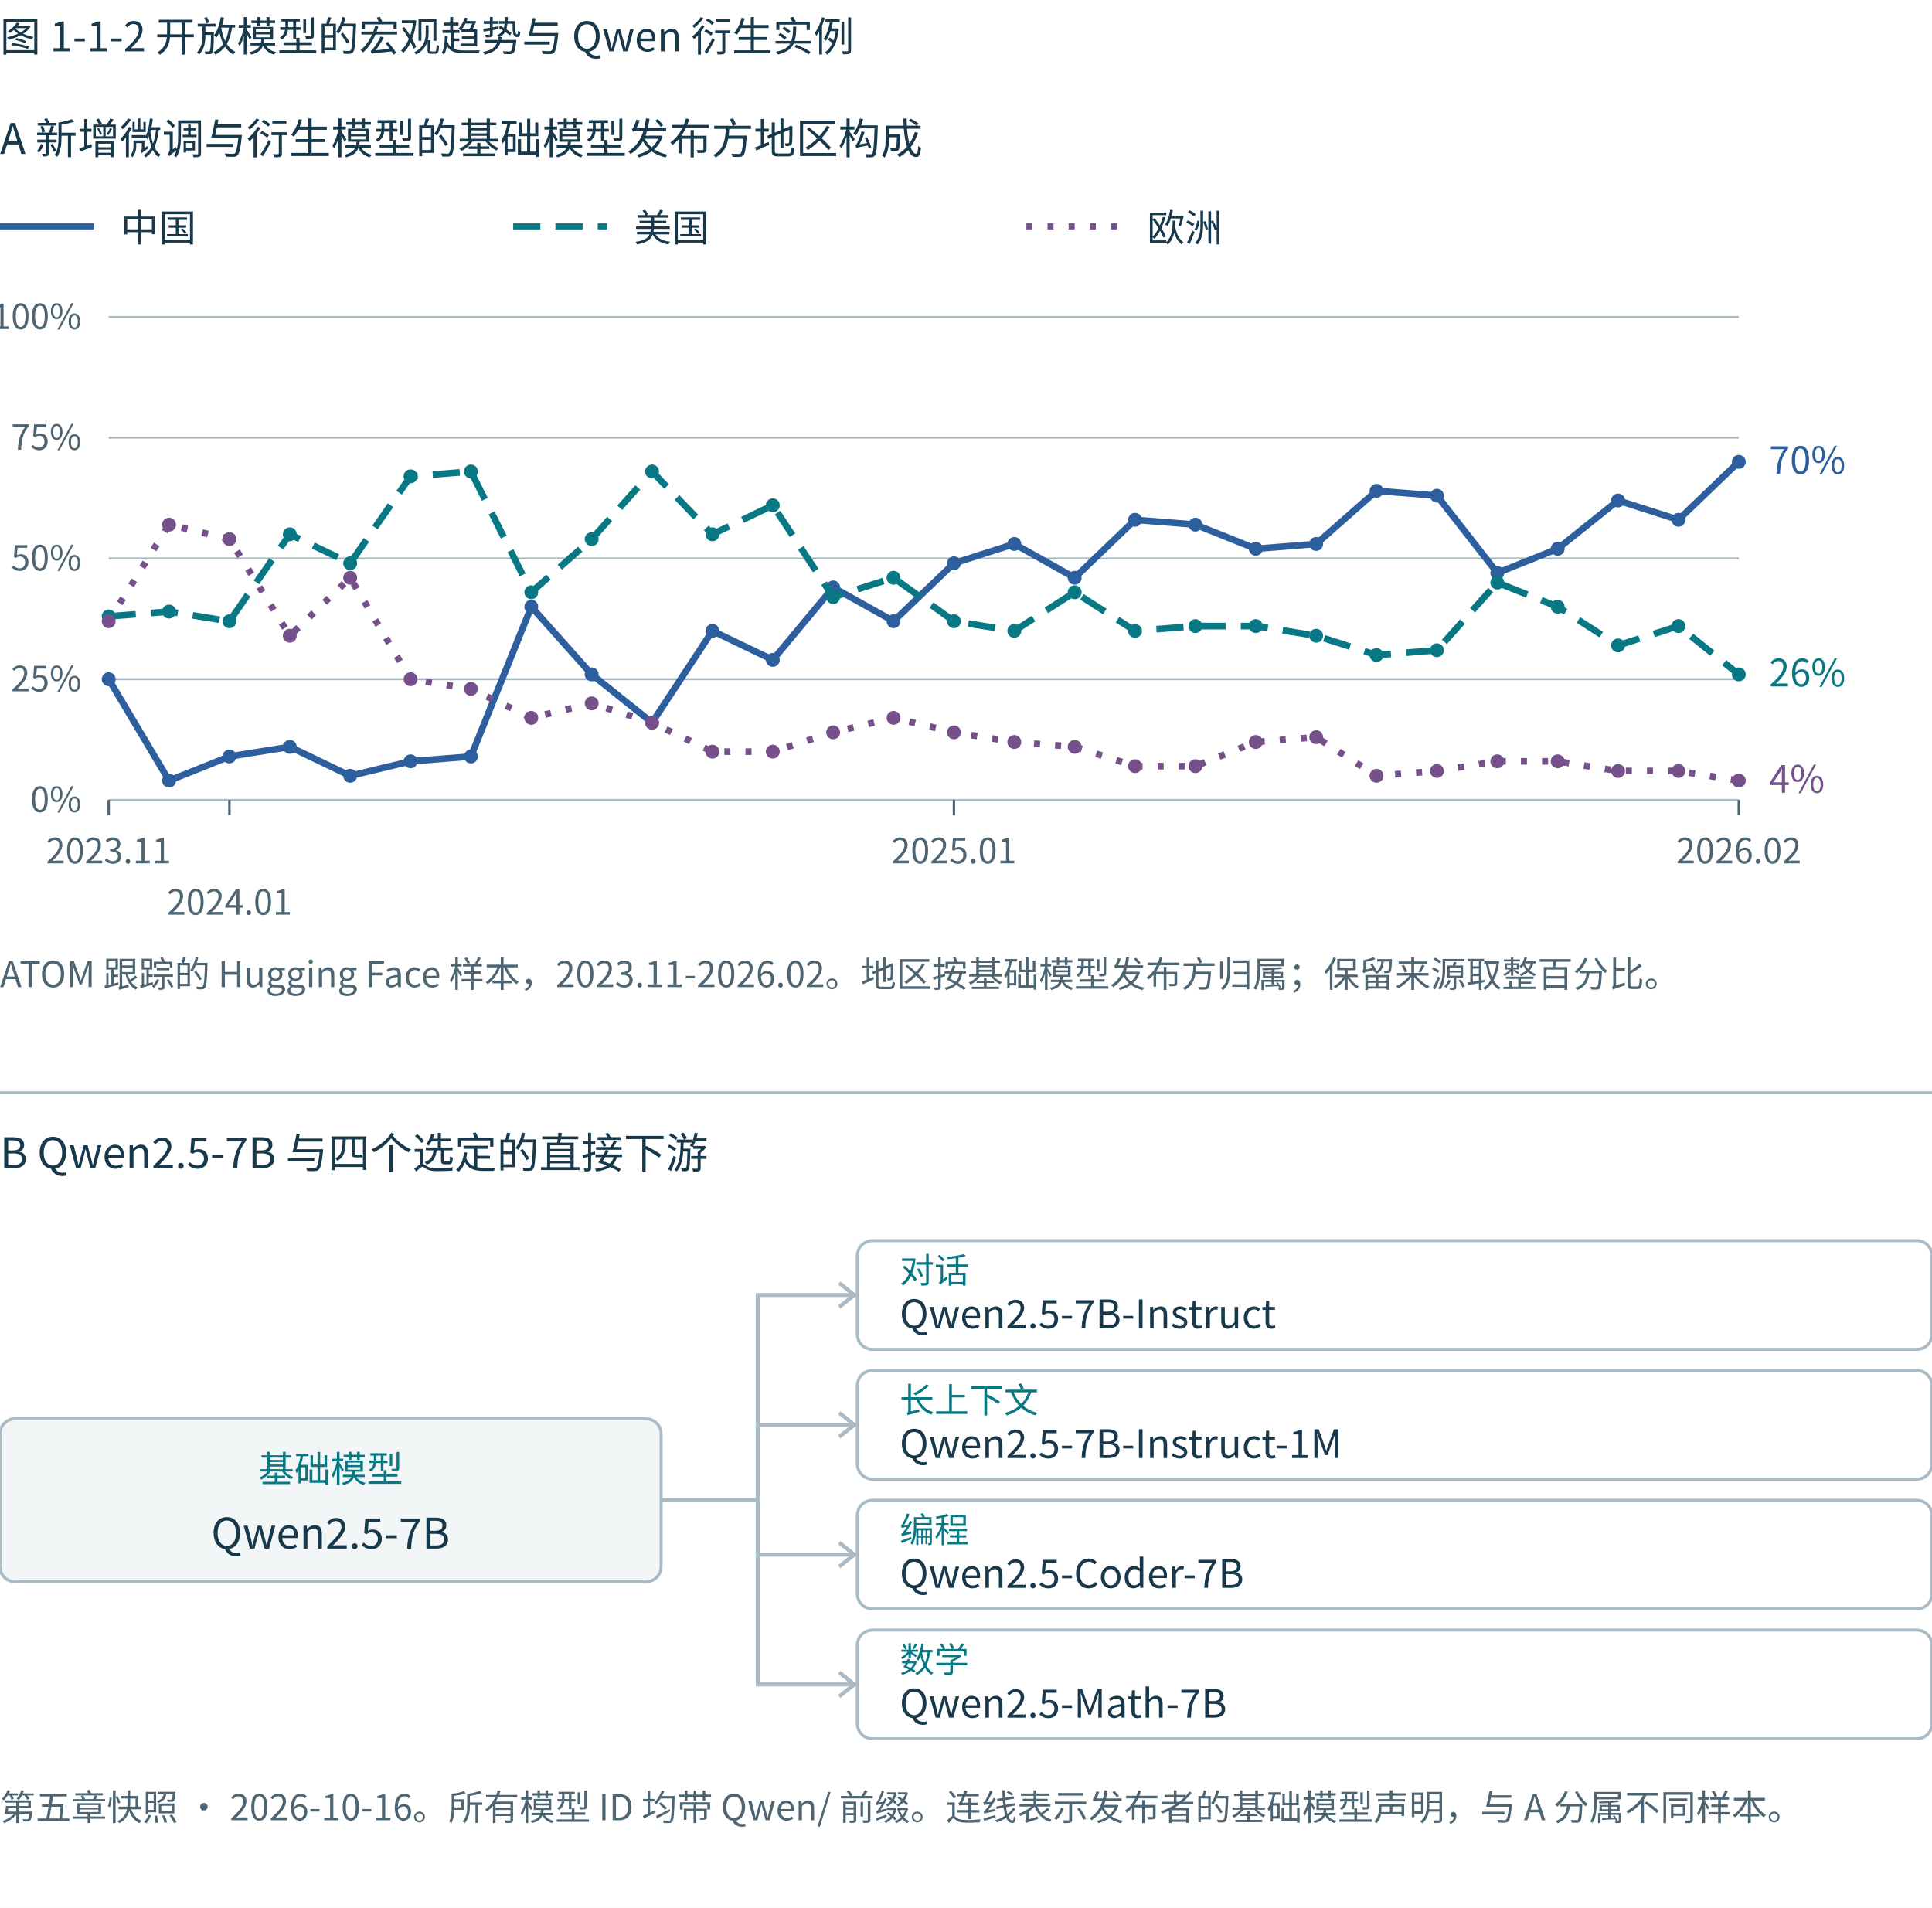
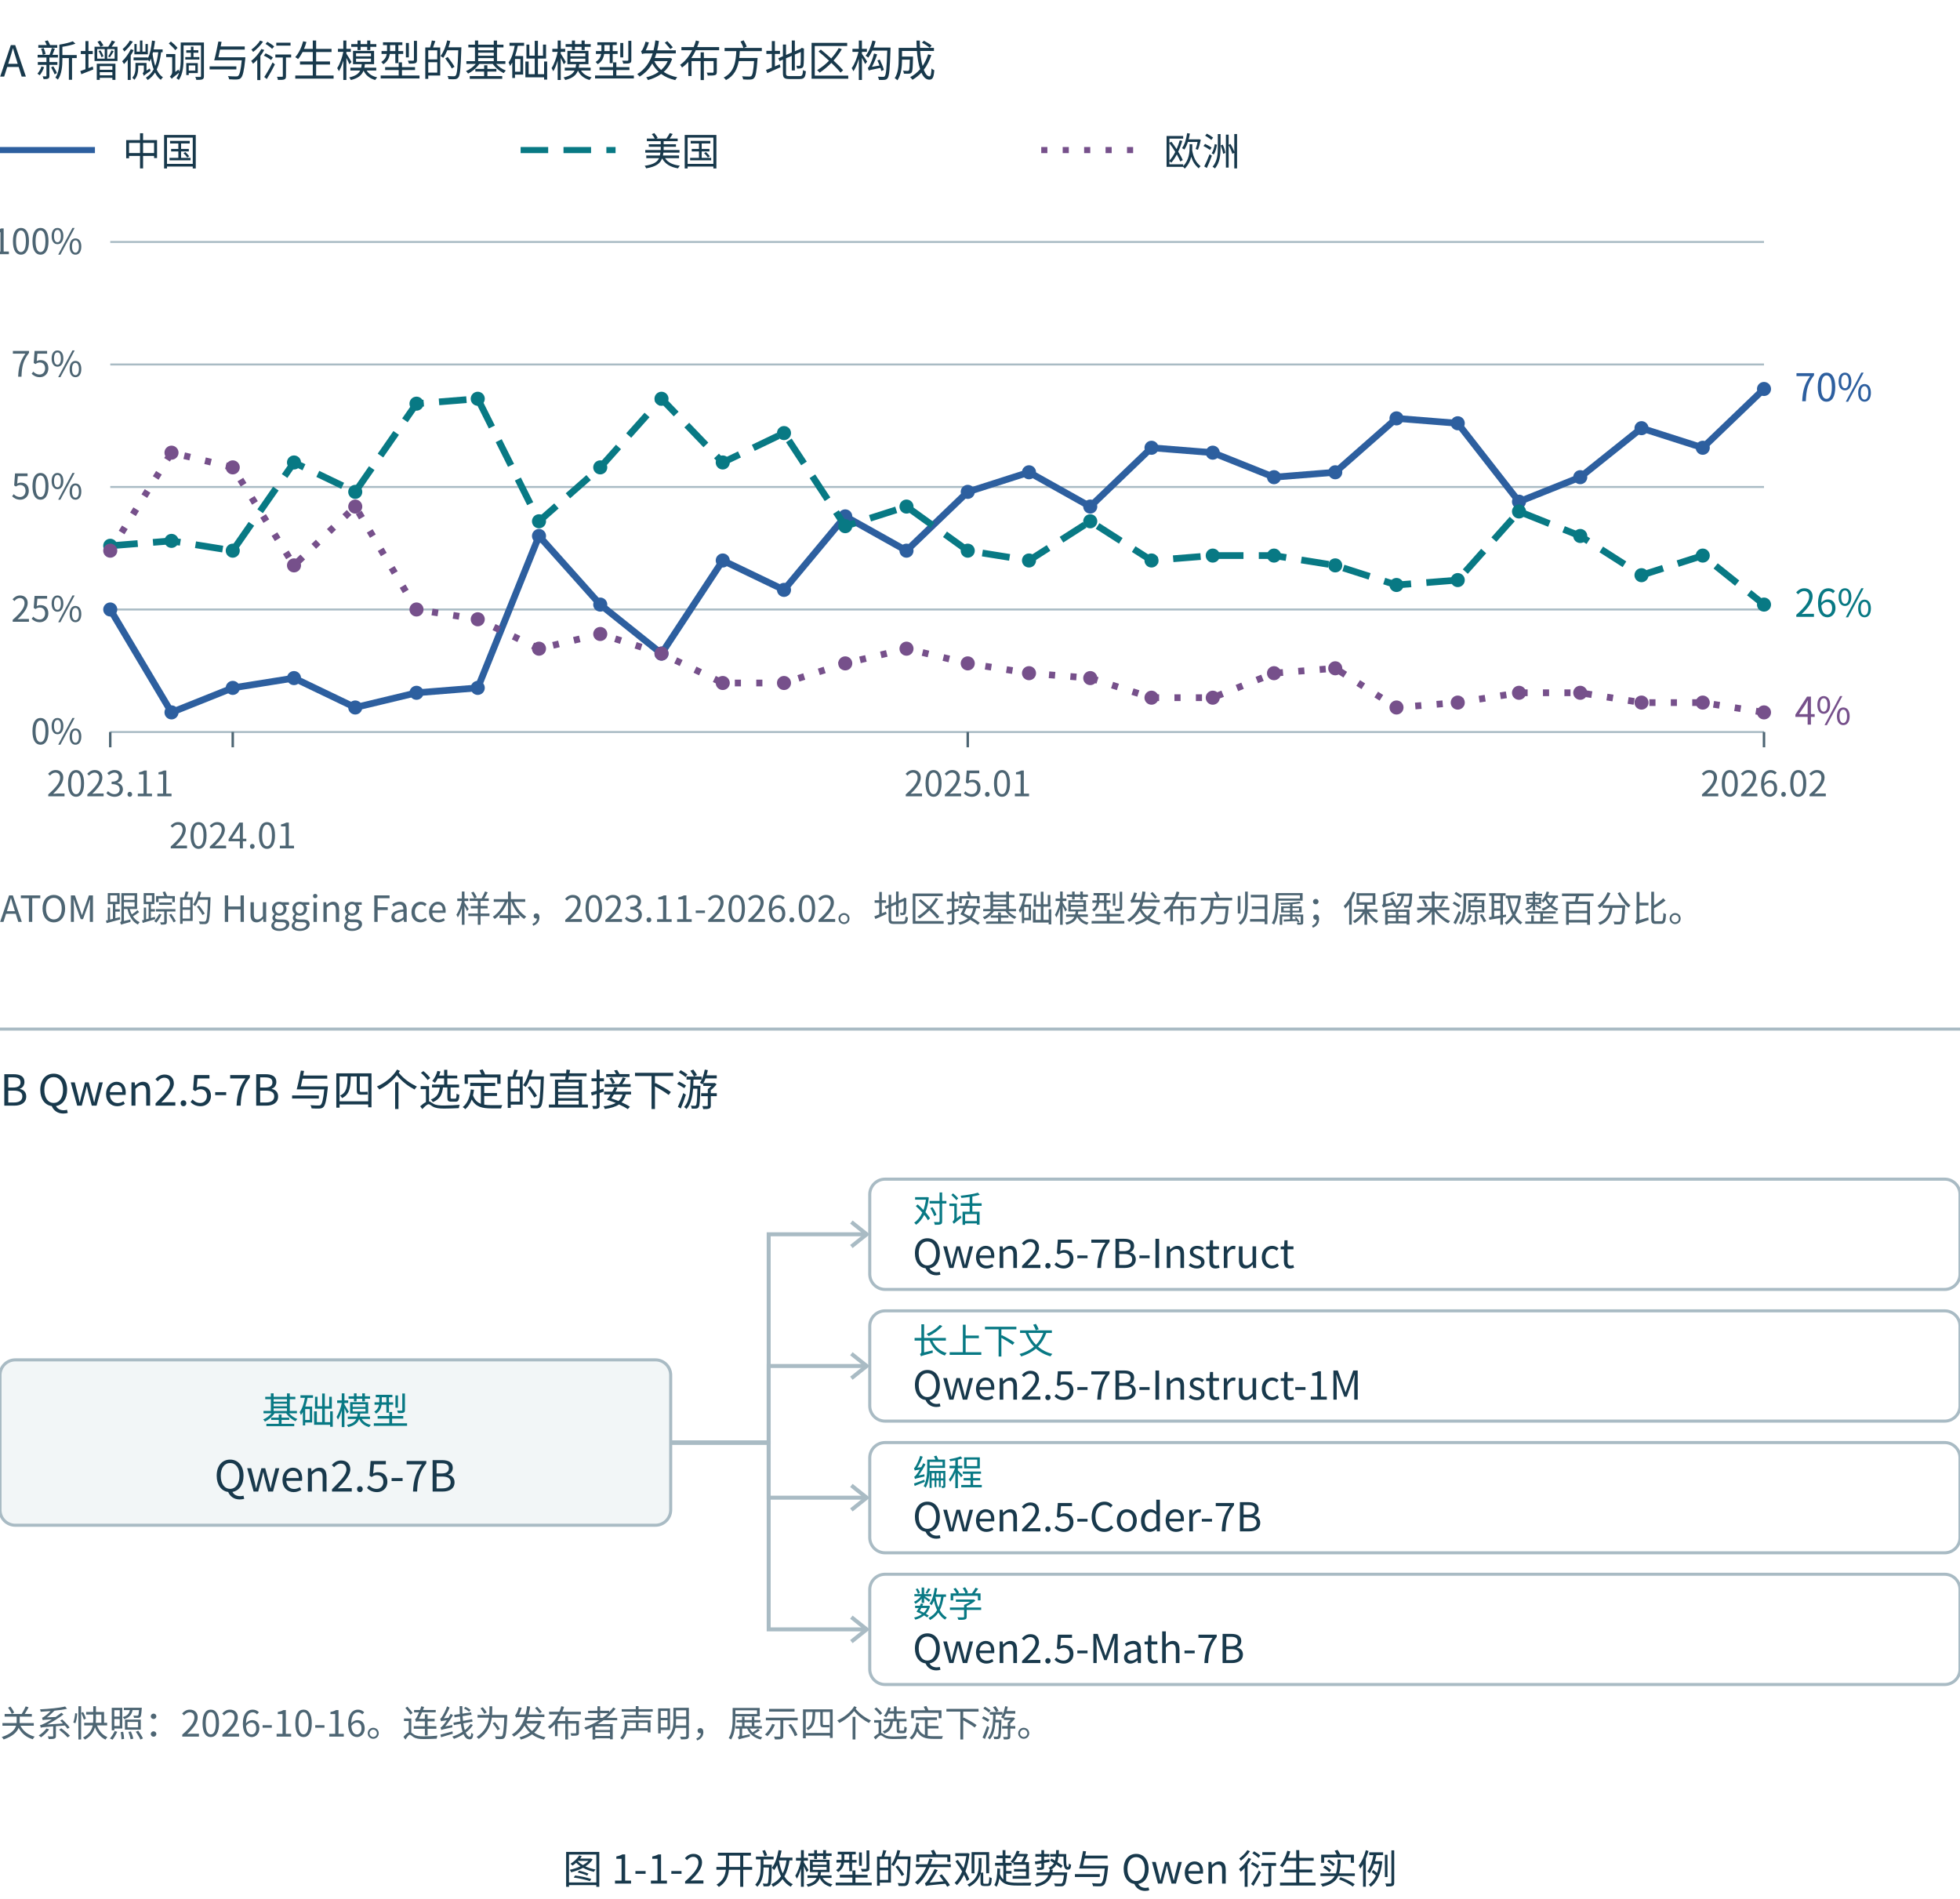
- <svg xmlns="http://www.w3.org/2000/svg" width="640" height="632" viewBox="0 0 640 632" role="img">
-   <rect width="640" height="632" fill="white" />
+ <svg xmlns="http://www.w3.org/2000/svg" width="640" height="620" viewBox="0 0 640 620" role="img">
+   <rect width="640" height="620" fill="white" />
  <g font-family="Noto Sans CJK SC,Noto Sans SC,sans-serif">
-     <text x="0" y="17" font-size="13.5" fill="#18394c" text-anchor="start">图 1-1-2  开放模型的宏观趋势与 Qwen 衍生实例</text>
-     <text x="0" y="51" font-size="14" fill="#18394c" text-anchor="start">A  新增微调与衍生模型的基础模型发布方地区构成</text>
-     <path d="M0 75 L31 75" fill="none" stroke="#2d5f9f" stroke-width="2" />
-     <text x="40" y="80" font-size="12.5" fill="#18394c" text-anchor="start">中国</text>
-     <path d="M170 75 L201 75" fill="none" stroke="#087984" stroke-width="2" stroke-dasharray="9,5" />
-     <text x="210" y="80" font-size="12.5" fill="#18394c" text-anchor="start">美国</text>
-     <path d="M340 75 L371 75" fill="none" stroke="#76508b" stroke-width="2" stroke-dasharray="2,5" />
-     <text x="380" y="80" font-size="12.5" fill="#18394c" text-anchor="start">欧洲</text>
-     <path d="M36 265.0 L576 265.0" fill="none" stroke="#a9bbc4" stroke-width="0.65" />
-     <text x="27" y="269.0" font-size="11.5" fill="#4d6573" text-anchor="end">0%</text>
-     <path d="M36 225.0 L576 225.0" fill="none" stroke="#a9bbc4" stroke-width="0.65" />
-     <text x="27" y="229.0" font-size="11.5" fill="#4d6573" text-anchor="end">25%</text>
-     <path d="M36 185.0 L576 185.0" fill="none" stroke="#a9bbc4" stroke-width="0.65" />
-     <text x="27" y="189.0" font-size="11.5" fill="#4d6573" text-anchor="end">50%</text>
-     <path d="M36 145.0 L576 145.0" fill="none" stroke="#a9bbc4" stroke-width="0.65" />
-     <text x="27" y="149.0" font-size="11.5" fill="#4d6573" text-anchor="end">75%</text>
-     <path d="M36 105.0 L576 105.0" fill="none" stroke="#a9bbc4" stroke-width="0.65" />
-     <text x="27" y="109.0" font-size="11.5" fill="#4d6573" text-anchor="end">100%</text>
-     <path d="M36.0 225.0 L56.0 258.6 L76.0 250.6 L96.0 247.4 L116.0 257.0 L136.0 252.2 L156.0 250.6 L176.0 201.0 L196.0 223.4 L216.0 239.4 L236.0 209.0 L256.0 218.6 L276.0 194.6 L296.0 205.8 L316.0 186.6 L336.0 180.2 L356.0 191.4 L376.0 172.2 L396.0 173.8 L416.0 181.8 L436.0 180.2 L456.0 162.6 L476.0 164.2 L496.0 189.8 L516.0 181.8 L536.0 165.8 L556.0 172.2 L576.0 153.0" fill="none" stroke="#2d5f9f" stroke-width="2.2" />
-     <circle cx="36.0" cy="225.0" r="2.3" fill="#2d5f9f" />
-     <circle cx="56.0" cy="258.6" r="2.3" fill="#2d5f9f" />
-     <circle cx="76.0" cy="250.6" r="2.3" fill="#2d5f9f" />
-     <circle cx="96.0" cy="247.4" r="2.3" fill="#2d5f9f" />
-     <circle cx="116.0" cy="257.0" r="2.3" fill="#2d5f9f" />
-     <circle cx="136.0" cy="252.2" r="2.3" fill="#2d5f9f" />
-     <circle cx="156.0" cy="250.6" r="2.3" fill="#2d5f9f" />
-     <circle cx="176.0" cy="201.0" r="2.3" fill="#2d5f9f" />
-     <circle cx="196.0" cy="223.4" r="2.3" fill="#2d5f9f" />
-     <circle cx="216.0" cy="239.4" r="2.3" fill="#2d5f9f" />
-     <circle cx="236.0" cy="209.0" r="2.3" fill="#2d5f9f" />
-     <circle cx="256.0" cy="218.6" r="2.3" fill="#2d5f9f" />
-     <circle cx="276.0" cy="194.6" r="2.3" fill="#2d5f9f" />
-     <circle cx="296.0" cy="205.8" r="2.3" fill="#2d5f9f" />
-     <circle cx="316.0" cy="186.6" r="2.3" fill="#2d5f9f" />
-     <circle cx="336.0" cy="180.2" r="2.3" fill="#2d5f9f" />
-     <circle cx="356.0" cy="191.4" r="2.3" fill="#2d5f9f" />
-     <circle cx="376.0" cy="172.2" r="2.3" fill="#2d5f9f" />
-     <circle cx="396.0" cy="173.8" r="2.3" fill="#2d5f9f" />
-     <circle cx="416.0" cy="181.8" r="2.3" fill="#2d5f9f" />
-     <circle cx="436.0" cy="180.2" r="2.3" fill="#2d5f9f" />
-     <circle cx="456.0" cy="162.6" r="2.3" fill="#2d5f9f" />
-     <circle cx="476.0" cy="164.2" r="2.3" fill="#2d5f9f" />
-     <circle cx="496.0" cy="189.8" r="2.3" fill="#2d5f9f" />
-     <circle cx="516.0" cy="181.8" r="2.3" fill="#2d5f9f" />
-     <circle cx="536.0" cy="165.8" r="2.3" fill="#2d5f9f" />
-     <circle cx="556.0" cy="172.2" r="2.3" fill="#2d5f9f" />
-     <circle cx="576.0" cy="153.0" r="2.3" fill="#2d5f9f" />
-     <text x="586" y="157.0" font-size="12.5" fill="#2d5f9f" text-anchor="start">70%</text>
-     <path d="M36.0 204.2 L56.0 202.6 L76.0 205.8 L96.0 177.0 L116.0 186.6 L136.0 157.8 L156.0 156.2 L176.0 196.2 L196.0 178.6 L216.0 156.2 L236.0 177.0 L256.0 167.4 L276.0 197.8 L296.0 191.4 L316.0 205.8 L336.0 209.0 L356.0 196.2 L376.0 209.0 L396.0 207.4 L416.0 207.4 L436.0 210.6 L456.0 217.0 L476.0 215.4 L496.0 193.0 L516.0 201.0 L536.0 213.8 L556.0 207.4 L576.0 223.4" fill="none" stroke="#087984" stroke-width="2.2" stroke-dasharray="9,5" />
-     <circle cx="36.0" cy="204.2" r="2.3" fill="#087984" />
-     <circle cx="56.0" cy="202.6" r="2.3" fill="#087984" />
-     <circle cx="76.0" cy="205.8" r="2.3" fill="#087984" />
-     <circle cx="96.0" cy="177.0" r="2.3" fill="#087984" />
-     <circle cx="116.0" cy="186.6" r="2.3" fill="#087984" />
-     <circle cx="136.0" cy="157.8" r="2.3" fill="#087984" />
-     <circle cx="156.0" cy="156.2" r="2.3" fill="#087984" />
-     <circle cx="176.0" cy="196.2" r="2.3" fill="#087984" />
-     <circle cx="196.0" cy="178.6" r="2.3" fill="#087984" />
-     <circle cx="216.0" cy="156.2" r="2.3" fill="#087984" />
-     <circle cx="236.0" cy="177.0" r="2.3" fill="#087984" />
-     <circle cx="256.0" cy="167.4" r="2.3" fill="#087984" />
-     <circle cx="276.0" cy="197.8" r="2.3" fill="#087984" />
-     <circle cx="296.0" cy="191.4" r="2.3" fill="#087984" />
-     <circle cx="316.0" cy="205.8" r="2.3" fill="#087984" />
-     <circle cx="336.0" cy="209.0" r="2.3" fill="#087984" />
-     <circle cx="356.0" cy="196.2" r="2.3" fill="#087984" />
-     <circle cx="376.0" cy="209.0" r="2.3" fill="#087984" />
-     <circle cx="396.0" cy="207.4" r="2.3" fill="#087984" />
-     <circle cx="416.0" cy="207.4" r="2.3" fill="#087984" />
-     <circle cx="436.0" cy="210.6" r="2.3" fill="#087984" />
-     <circle cx="456.0" cy="217.0" r="2.3" fill="#087984" />
-     <circle cx="476.0" cy="215.4" r="2.3" fill="#087984" />
-     <circle cx="496.0" cy="193.0" r="2.3" fill="#087984" />
-     <circle cx="516.0" cy="201.0" r="2.3" fill="#087984" />
-     <circle cx="536.0" cy="213.8" r="2.3" fill="#087984" />
-     <circle cx="556.0" cy="207.4" r="2.3" fill="#087984" />
-     <circle cx="576.0" cy="223.4" r="2.3" fill="#087984" />
-     <text x="586" y="227.4" font-size="12.5" fill="#087984" text-anchor="start">26%</text>
-     <path d="M36.0 205.8 L56.0 173.8 L76.0 178.6 L96.0 210.6 L116.0 191.4 L136.0 225.0 L156.0 228.2 L176.0 237.8 L196.0 233.0 L216.0 239.4 L236.0 249.0 L256.0 249.0 L276.0 242.6 L296.0 237.8 L316.0 242.6 L336.0 245.8 L356.0 247.4 L376.0 253.8 L396.0 253.8 L416.0 245.8 L436.0 244.2 L456.0 257.0 L476.0 255.4 L496.0 252.2 L516.0 252.2 L536.0 255.4 L556.0 255.4 L576.0 258.6" fill="none" stroke="#76508b" stroke-width="2.2" stroke-dasharray="2,5" />
-     <circle cx="36.0" cy="205.8" r="2.3" fill="#76508b" />
-     <circle cx="56.0" cy="173.8" r="2.3" fill="#76508b" />
-     <circle cx="76.0" cy="178.6" r="2.3" fill="#76508b" />
-     <circle cx="96.0" cy="210.6" r="2.3" fill="#76508b" />
-     <circle cx="116.0" cy="191.4" r="2.3" fill="#76508b" />
-     <circle cx="136.0" cy="225.0" r="2.3" fill="#76508b" />
-     <circle cx="156.0" cy="228.2" r="2.3" fill="#76508b" />
-     <circle cx="176.0" cy="237.8" r="2.3" fill="#76508b" />
-     <circle cx="196.0" cy="233.0" r="2.3" fill="#76508b" />
-     <circle cx="216.0" cy="239.4" r="2.3" fill="#76508b" />
-     <circle cx="236.0" cy="249.0" r="2.3" fill="#76508b" />
-     <circle cx="256.0" cy="249.0" r="2.3" fill="#76508b" />
-     <circle cx="276.0" cy="242.6" r="2.3" fill="#76508b" />
-     <circle cx="296.0" cy="237.8" r="2.3" fill="#76508b" />
-     <circle cx="316.0" cy="242.6" r="2.3" fill="#76508b" />
-     <circle cx="336.0" cy="245.8" r="2.3" fill="#76508b" />
-     <circle cx="356.0" cy="247.4" r="2.3" fill="#76508b" />
-     <circle cx="376.0" cy="253.8" r="2.3" fill="#76508b" />
-     <circle cx="396.0" cy="253.8" r="2.3" fill="#76508b" />
-     <circle cx="416.0" cy="245.8" r="2.3" fill="#76508b" />
-     <circle cx="436.0" cy="244.2" r="2.3" fill="#76508b" />
-     <circle cx="456.0" cy="257.0" r="2.3" fill="#76508b" />
-     <circle cx="476.0" cy="255.4" r="2.3" fill="#76508b" />
-     <circle cx="496.0" cy="252.2" r="2.3" fill="#76508b" />
-     <circle cx="516.0" cy="252.2" r="2.3" fill="#76508b" />
-     <circle cx="536.0" cy="255.4" r="2.3" fill="#76508b" />
-     <circle cx="556.0" cy="255.4" r="2.3" fill="#76508b" />
-     <circle cx="576.0" cy="258.6" r="2.3" fill="#76508b" />
-     <text x="586" y="262.6" font-size="12.5" fill="#76508b" text-anchor="start">4%</text>
-     <path d="M36.0 265 L36.0 270" fill="none" stroke="#4d6573" stroke-width="0.8" />
-     <text x="36.0" y="286" font-size="11.5" fill="#4d6573" text-anchor="middle">2023.11</text>
-     <path d="M76.0 265 L76.0 270" fill="none" stroke="#4d6573" stroke-width="0.8" />
-     <text x="76.0" y="303" font-size="11.5" fill="#4d6573" text-anchor="middle">2024.01</text>
-     <path d="M316.0 265 L316.0 270" fill="none" stroke="#4d6573" stroke-width="0.8" />
-     <text x="316.0" y="286" font-size="11.5" fill="#4d6573" text-anchor="middle">2025.01</text>
-     <path d="M576.0 265 L576.0 270" fill="none" stroke="#4d6573" stroke-width="0.8" />
-     <text x="576.0" y="286" font-size="11.5" fill="#4d6573" text-anchor="middle">2026.02</text>
-     <text x="0" y="327" font-size="11.8" fill="#4d6573" text-anchor="start">ATOM 跟踪的 Hugging Face 样本，2023.11-2026.02。地区按基础模型发布方归属；保留来源取整百分比。</text>
-     <path d="M0 362 L640 362" fill="none" stroke="#a9bbc4" stroke-width="1" />
-     <text x="0" y="387" font-size="14" fill="#18394c" text-anchor="start">B  Qwen2.5-7B 与四个选定的直接下游</text>
-     <rect x="0" y="470" width="219" height="54" rx="5" fill="#f2f6f7" stroke="#a9bbc4" />
-     <text x="109.5" y="491" font-size="12" fill="#087984" text-anchor="middle">基础模型</text>
-     <text x="109.5" y="513" font-size="14" fill="#18394c" text-anchor="middle">Qwen2.5-7B</text>
-     <path d="M219 497 L251 497 L251 429 L283 429" fill="none" stroke="#a9bbc4" stroke-width="1.3" />
-     <path d="M278 425 L283 429 L278 433" fill="none" stroke="#a9bbc4" stroke-width="1.3" />
-     <rect x="284" y="411" width="356" height="36" rx="5" fill="#ffffff" stroke="#a9bbc4" />
-     <text x="298" y="425" font-size="11.5" fill="#087984" text-anchor="start">对话</text>
-     <text x="298" y="440" font-size="13" fill="#18394c" text-anchor="start">Qwen2.5-7B-Instruct</text>
-     <path d="M219 497 L251 497 L251 472 L283 472" fill="none" stroke="#a9bbc4" stroke-width="1.3" />
-     <path d="M278 468 L283 472 L278 476" fill="none" stroke="#a9bbc4" stroke-width="1.3" />
-     <rect x="284" y="454" width="356" height="36" rx="5" fill="#ffffff" stroke="#a9bbc4" />
-     <text x="298" y="468" font-size="11.5" fill="#087984" text-anchor="start">长上下文</text>
-     <text x="298" y="483" font-size="13" fill="#18394c" text-anchor="start">Qwen2.5-7B-Instruct-1M</text>
-     <path d="M219 497 L251 497 L251 515 L283 515" fill="none" stroke="#a9bbc4" stroke-width="1.3" />
-     <path d="M278 511 L283 515 L278 519" fill="none" stroke="#a9bbc4" stroke-width="1.3" />
-     <rect x="284" y="497" width="356" height="36" rx="5" fill="#ffffff" stroke="#a9bbc4" />
-     <text x="298" y="511" font-size="11.5" fill="#087984" text-anchor="start">编程</text>
-     <text x="298" y="526" font-size="13" fill="#18394c" text-anchor="start">Qwen2.5-Coder-7B</text>
-     <path d="M219 497 L251 497 L251 558 L283 558" fill="none" stroke="#a9bbc4" stroke-width="1.3" />
-     <path d="M278 554 L283 558 L278 562" fill="none" stroke="#a9bbc4" stroke-width="1.3" />
-     <rect x="284" y="540" width="356" height="36" rx="5" fill="#ffffff" stroke="#a9bbc4" />
-     <text x="298" y="554" font-size="11.5" fill="#087984" text-anchor="start">数学</text>
-     <text x="298" y="569" font-size="13" fill="#18394c" text-anchor="start">Qwen2.5-Math-7B</text>
-     <text x="0" y="603" font-size="11.8" fill="#4d6573" text-anchor="start">第五章快照 · 2026-10-16。所有模型 ID 均带 Qwen/ 前缀。连线表示发布者的基础模型声明，与 A 分属不同样本。</text>
+     <text x="0" y="25" font-size="14" fill="#18394c" text-anchor="start">A  新增微调与衍生模型的基础模型发布方地区构成</text>
+     <path d="M0 49 L31 49" fill="none" stroke="#2d5f9f" stroke-width="2" />
+     <text x="40" y="54" font-size="12.5" fill="#18394c" text-anchor="start">中国</text>
+     <path d="M170 49 L201 49" fill="none" stroke="#087984" stroke-width="2" stroke-dasharray="9,5" />
+     <text x="210" y="54" font-size="12.5" fill="#18394c" text-anchor="start">美国</text>
+     <path d="M340 49 L371 49" fill="none" stroke="#76508b" stroke-width="2" stroke-dasharray="2,5" />
+     <text x="380" y="54" font-size="12.5" fill="#18394c" text-anchor="start">欧洲</text>
+     <path d="M36 239.0 L576 239.0" fill="none" stroke="#a9bbc4" stroke-width="0.65" />
+     <text x="27" y="243.0" font-size="11.5" fill="#4d6573" text-anchor="end">0%</text>
+     <path d="M36 199.0 L576 199.0" fill="none" stroke="#a9bbc4" stroke-width="0.65" />
+     <text x="27" y="203.0" font-size="11.5" fill="#4d6573" text-anchor="end">25%</text>
+     <path d="M36 159.0 L576 159.0" fill="none" stroke="#a9bbc4" stroke-width="0.65" />
+     <text x="27" y="163.0" font-size="11.5" fill="#4d6573" text-anchor="end">50%</text>
+     <path d="M36 119.0 L576 119.0" fill="none" stroke="#a9bbc4" stroke-width="0.65" />
+     <text x="27" y="123.0" font-size="11.5" fill="#4d6573" text-anchor="end">75%</text>
+     <path d="M36 79.0 L576 79.0" fill="none" stroke="#a9bbc4" stroke-width="0.65" />
+     <text x="27" y="83.0" font-size="11.5" fill="#4d6573" text-anchor="end">100%</text>
+     <path d="M36.0 199.0 L56.0 232.6 L76.0 224.6 L96.0 221.4 L116.0 231.0 L136.0 226.2 L156.0 224.6 L176.0 175.0 L196.0 197.4 L216.0 213.4 L236.0 183.0 L256.0 192.6 L276.0 168.6 L296.0 179.8 L316.0 160.6 L336.0 154.2 L356.0 165.4 L376.0 146.2 L396.0 147.8 L416.0 155.8 L436.0 154.2 L456.0 136.6 L476.0 138.2 L496.0 163.8 L516.0 155.8 L536.0 139.8 L556.0 146.2 L576.0 127.0" fill="none" stroke="#2d5f9f" stroke-width="2.2" />
+     <circle cx="36.0" cy="199.0" r="2.3" fill="#2d5f9f" />
+     <circle cx="56.0" cy="232.6" r="2.3" fill="#2d5f9f" />
+     <circle cx="76.0" cy="224.6" r="2.3" fill="#2d5f9f" />
+     <circle cx="96.0" cy="221.4" r="2.3" fill="#2d5f9f" />
+     <circle cx="116.0" cy="231.0" r="2.3" fill="#2d5f9f" />
+     <circle cx="136.0" cy="226.2" r="2.3" fill="#2d5f9f" />
+     <circle cx="156.0" cy="224.6" r="2.3" fill="#2d5f9f" />
+     <circle cx="176.0" cy="175.0" r="2.3" fill="#2d5f9f" />
+     <circle cx="196.0" cy="197.4" r="2.3" fill="#2d5f9f" />
+     <circle cx="216.0" cy="213.4" r="2.3" fill="#2d5f9f" />
+     <circle cx="236.0" cy="183.0" r="2.3" fill="#2d5f9f" />
+     <circle cx="256.0" cy="192.6" r="2.3" fill="#2d5f9f" />
+     <circle cx="276.0" cy="168.6" r="2.3" fill="#2d5f9f" />
+     <circle cx="296.0" cy="179.8" r="2.3" fill="#2d5f9f" />
+     <circle cx="316.0" cy="160.6" r="2.3" fill="#2d5f9f" />
+     <circle cx="336.0" cy="154.2" r="2.3" fill="#2d5f9f" />
+     <circle cx="356.0" cy="165.4" r="2.3" fill="#2d5f9f" />
+     <circle cx="376.0" cy="146.2" r="2.3" fill="#2d5f9f" />
+     <circle cx="396.0" cy="147.8" r="2.3" fill="#2d5f9f" />
+     <circle cx="416.0" cy="155.8" r="2.3" fill="#2d5f9f" />
+     <circle cx="436.0" cy="154.2" r="2.3" fill="#2d5f9f" />
+     <circle cx="456.0" cy="136.6" r="2.3" fill="#2d5f9f" />
+     <circle cx="476.0" cy="138.2" r="2.3" fill="#2d5f9f" />
+     <circle cx="496.0" cy="163.8" r="2.3" fill="#2d5f9f" />
+     <circle cx="516.0" cy="155.8" r="2.3" fill="#2d5f9f" />
+     <circle cx="536.0" cy="139.8" r="2.3" fill="#2d5f9f" />
+     <circle cx="556.0" cy="146.2" r="2.3" fill="#2d5f9f" />
+     <circle cx="576.0" cy="127.0" r="2.3" fill="#2d5f9f" />
+     <text x="586" y="131.0" font-size="12.5" fill="#2d5f9f" text-anchor="start">70%</text>
+     <path d="M36.0 178.2 L56.0 176.6 L76.0 179.8 L96.0 151.0 L116.0 160.6 L136.0 131.8 L156.0 130.2 L176.0 170.2 L196.0 152.6 L216.0 130.2 L236.0 151.0 L256.0 141.4 L276.0 171.8 L296.0 165.4 L316.0 179.8 L336.0 183.0 L356.0 170.2 L376.0 183.0 L396.0 181.4 L416.0 181.4 L436.0 184.6 L456.0 191.0 L476.0 189.4 L496.0 167.0 L516.0 175.0 L536.0 187.8 L556.0 181.4 L576.0 197.4" fill="none" stroke="#087984" stroke-width="2.2" stroke-dasharray="9,5" />
+     <circle cx="36.0" cy="178.2" r="2.3" fill="#087984" />
+     <circle cx="56.0" cy="176.6" r="2.3" fill="#087984" />
+     <circle cx="76.0" cy="179.8" r="2.3" fill="#087984" />
+     <circle cx="96.0" cy="151.0" r="2.3" fill="#087984" />
+     <circle cx="116.0" cy="160.6" r="2.3" fill="#087984" />
+     <circle cx="136.0" cy="131.8" r="2.3" fill="#087984" />
+     <circle cx="156.0" cy="130.2" r="2.3" fill="#087984" />
+     <circle cx="176.0" cy="170.2" r="2.3" fill="#087984" />
+     <circle cx="196.0" cy="152.6" r="2.3" fill="#087984" />
+     <circle cx="216.0" cy="130.2" r="2.3" fill="#087984" />
+     <circle cx="236.0" cy="151.0" r="2.3" fill="#087984" />
+     <circle cx="256.0" cy="141.4" r="2.3" fill="#087984" />
+     <circle cx="276.0" cy="171.8" r="2.3" fill="#087984" />
+     <circle cx="296.0" cy="165.4" r="2.3" fill="#087984" />
+     <circle cx="316.0" cy="179.8" r="2.3" fill="#087984" />
+     <circle cx="336.0" cy="183.0" r="2.3" fill="#087984" />
+     <circle cx="356.0" cy="170.2" r="2.3" fill="#087984" />
+     <circle cx="376.0" cy="183.0" r="2.3" fill="#087984" />
+     <circle cx="396.0" cy="181.4" r="2.3" fill="#087984" />
+     <circle cx="416.0" cy="181.4" r="2.3" fill="#087984" />
+     <circle cx="436.0" cy="184.6" r="2.3" fill="#087984" />
+     <circle cx="456.0" cy="191.0" r="2.3" fill="#087984" />
+     <circle cx="476.0" cy="189.4" r="2.3" fill="#087984" />
+     <circle cx="496.0" cy="167.0" r="2.3" fill="#087984" />
+     <circle cx="516.0" cy="175.0" r="2.3" fill="#087984" />
+     <circle cx="536.0" cy="187.8" r="2.3" fill="#087984" />
+     <circle cx="556.0" cy="181.4" r="2.3" fill="#087984" />
+     <circle cx="576.0" cy="197.4" r="2.3" fill="#087984" />
+     <text x="586" y="201.4" font-size="12.5" fill="#087984" text-anchor="start">26%</text>
+     <path d="M36.0 179.8 L56.0 147.8 L76.0 152.6 L96.0 184.6 L116.0 165.4 L136.0 199.0 L156.0 202.2 L176.0 211.8 L196.0 207.0 L216.0 213.4 L236.0 223.0 L256.0 223.0 L276.0 216.6 L296.0 211.8 L316.0 216.6 L336.0 219.8 L356.0 221.4 L376.0 227.8 L396.0 227.8 L416.0 219.8 L436.0 218.2 L456.0 231.0 L476.0 229.4 L496.0 226.2 L516.0 226.2 L536.0 229.4 L556.0 229.4 L576.0 232.6" fill="none" stroke="#76508b" stroke-width="2.2" stroke-dasharray="2,5" />
+     <circle cx="36.0" cy="179.8" r="2.3" fill="#76508b" />
+     <circle cx="56.0" cy="147.8" r="2.3" fill="#76508b" />
+     <circle cx="76.0" cy="152.6" r="2.3" fill="#76508b" />
+     <circle cx="96.0" cy="184.6" r="2.3" fill="#76508b" />
+     <circle cx="116.0" cy="165.4" r="2.3" fill="#76508b" />
+     <circle cx="136.0" cy="199.0" r="2.3" fill="#76508b" />
+     <circle cx="156.0" cy="202.2" r="2.3" fill="#76508b" />
+     <circle cx="176.0" cy="211.8" r="2.3" fill="#76508b" />
+     <circle cx="196.0" cy="207.0" r="2.3" fill="#76508b" />
+     <circle cx="216.0" cy="213.4" r="2.3" fill="#76508b" />
+     <circle cx="236.0" cy="223.0" r="2.3" fill="#76508b" />
+     <circle cx="256.0" cy="223.0" r="2.3" fill="#76508b" />
+     <circle cx="276.0" cy="216.6" r="2.3" fill="#76508b" />
+     <circle cx="296.0" cy="211.8" r="2.3" fill="#76508b" />
+     <circle cx="316.0" cy="216.6" r="2.3" fill="#76508b" />
+     <circle cx="336.0" cy="219.8" r="2.3" fill="#76508b" />
+     <circle cx="356.0" cy="221.4" r="2.3" fill="#76508b" />
+     <circle cx="376.0" cy="227.8" r="2.3" fill="#76508b" />
+     <circle cx="396.0" cy="227.8" r="2.3" fill="#76508b" />
+     <circle cx="416.0" cy="219.8" r="2.3" fill="#76508b" />
+     <circle cx="436.0" cy="218.2" r="2.3" fill="#76508b" />
+     <circle cx="456.0" cy="231.0" r="2.3" fill="#76508b" />
+     <circle cx="476.0" cy="229.4" r="2.3" fill="#76508b" />
+     <circle cx="496.0" cy="226.2" r="2.3" fill="#76508b" />
+     <circle cx="516.0" cy="226.2" r="2.3" fill="#76508b" />
+     <circle cx="536.0" cy="229.4" r="2.3" fill="#76508b" />
+     <circle cx="556.0" cy="229.4" r="2.3" fill="#76508b" />
+     <circle cx="576.0" cy="232.6" r="2.3" fill="#76508b" />
+     <text x="586" y="236.6" font-size="12.5" fill="#76508b" text-anchor="start">4%</text>
+     <path d="M36.0 239 L36.0 244" fill="none" stroke="#4d6573" stroke-width="0.8" />
+     <text x="36.0" y="260" font-size="11.5" fill="#4d6573" text-anchor="middle">2023.11</text>
+     <path d="M76.0 239 L76.0 244" fill="none" stroke="#4d6573" stroke-width="0.8" />
+     <text x="76.0" y="277" font-size="11.5" fill="#4d6573" text-anchor="middle">2024.01</text>
+     <path d="M316.0 239 L316.0 244" fill="none" stroke="#4d6573" stroke-width="0.8" />
+     <text x="316.0" y="260" font-size="11.5" fill="#4d6573" text-anchor="middle">2025.01</text>
+     <path d="M576.0 239 L576.0 244" fill="none" stroke="#4d6573" stroke-width="0.8" />
+     <text x="576.0" y="260" font-size="11.5" fill="#4d6573" text-anchor="middle">2026.02</text>
+     <text x="0" y="301" font-size="11.8" fill="#4d6573" text-anchor="start">ATOM 跟踪的 Hugging Face 样本，2023.11-2026.02。地区按基础模型发布方归属；保留来源取整百分比。</text>
+     <path d="M0 336 L640 336" fill="none" stroke="#a9bbc4" stroke-width="1" />
+     <text x="0" y="361" font-size="14" fill="#18394c" text-anchor="start">B  Qwen2.5-7B 与四个选定的直接下游</text>
+     <rect x="0" y="444" width="219" height="54" rx="5" fill="#f2f6f7" stroke="#a9bbc4" />
+     <text x="109.5" y="465" font-size="12" fill="#087984" text-anchor="middle">基础模型</text>
+     <text x="109.5" y="487" font-size="14" fill="#18394c" text-anchor="middle">Qwen2.5-7B</text>
+     <path d="M219 471 L251 471 L251 403 L283 403" fill="none" stroke="#a9bbc4" stroke-width="1.3" />
+     <path d="M278 399 L283 403 L278 407" fill="none" stroke="#a9bbc4" stroke-width="1.3" />
+     <rect x="284" y="385" width="356" height="36" rx="5" fill="#ffffff" stroke="#a9bbc4" />
+     <text x="298" y="399" font-size="11.5" fill="#087984" text-anchor="start">对话</text>
+     <text x="298" y="414" font-size="13" fill="#18394c" text-anchor="start">Qwen2.5-7B-Instruct</text>
+     <path d="M219 471 L251 471 L251 446 L283 446" fill="none" stroke="#a9bbc4" stroke-width="1.3" />
+     <path d="M278 442 L283 446 L278 450" fill="none" stroke="#a9bbc4" stroke-width="1.3" />
+     <rect x="284" y="428" width="356" height="36" rx="5" fill="#ffffff" stroke="#a9bbc4" />
+     <text x="298" y="442" font-size="11.5" fill="#087984" text-anchor="start">长上下文</text>
+     <text x="298" y="457" font-size="13" fill="#18394c" text-anchor="start">Qwen2.5-7B-Instruct-1M</text>
+     <path d="M219 471 L251 471 L251 489 L283 489" fill="none" stroke="#a9bbc4" stroke-width="1.3" />
+     <path d="M278 485 L283 489 L278 493" fill="none" stroke="#a9bbc4" stroke-width="1.3" />
+     <rect x="284" y="471" width="356" height="36" rx="5" fill="#ffffff" stroke="#a9bbc4" />
+     <text x="298" y="485" font-size="11.5" fill="#087984" text-anchor="start">编程</text>
+     <text x="298" y="500" font-size="13" fill="#18394c" text-anchor="start">Qwen2.5-Coder-7B</text>
+     <path d="M219 471 L251 471 L251 532 L283 532" fill="none" stroke="#a9bbc4" stroke-width="1.3" />
+     <path d="M278 528 L283 532 L278 536" fill="none" stroke="#a9bbc4" stroke-width="1.3" />
+     <rect x="284" y="514" width="356" height="36" rx="5" fill="#ffffff" stroke="#a9bbc4" />
+     <text x="298" y="528" font-size="11.5" fill="#087984" text-anchor="start">数学</text>
+     <text x="298" y="543" font-size="13" fill="#18394c" text-anchor="start">Qwen2.5-Math-7B</text>
+     <text x="0" y="567" font-size="11.8" fill="#4d6573" text-anchor="start">关系快照：2026-10-16。连线为发布者声明，展示四个选定下游。</text>
+     <text x="320" y="615" font-size="13" fill="#18394c" text-anchor="middle">图 1-1-2  开放模型的宏观趋势与 Qwen 衍生实例</text>
  </g>
</svg>
